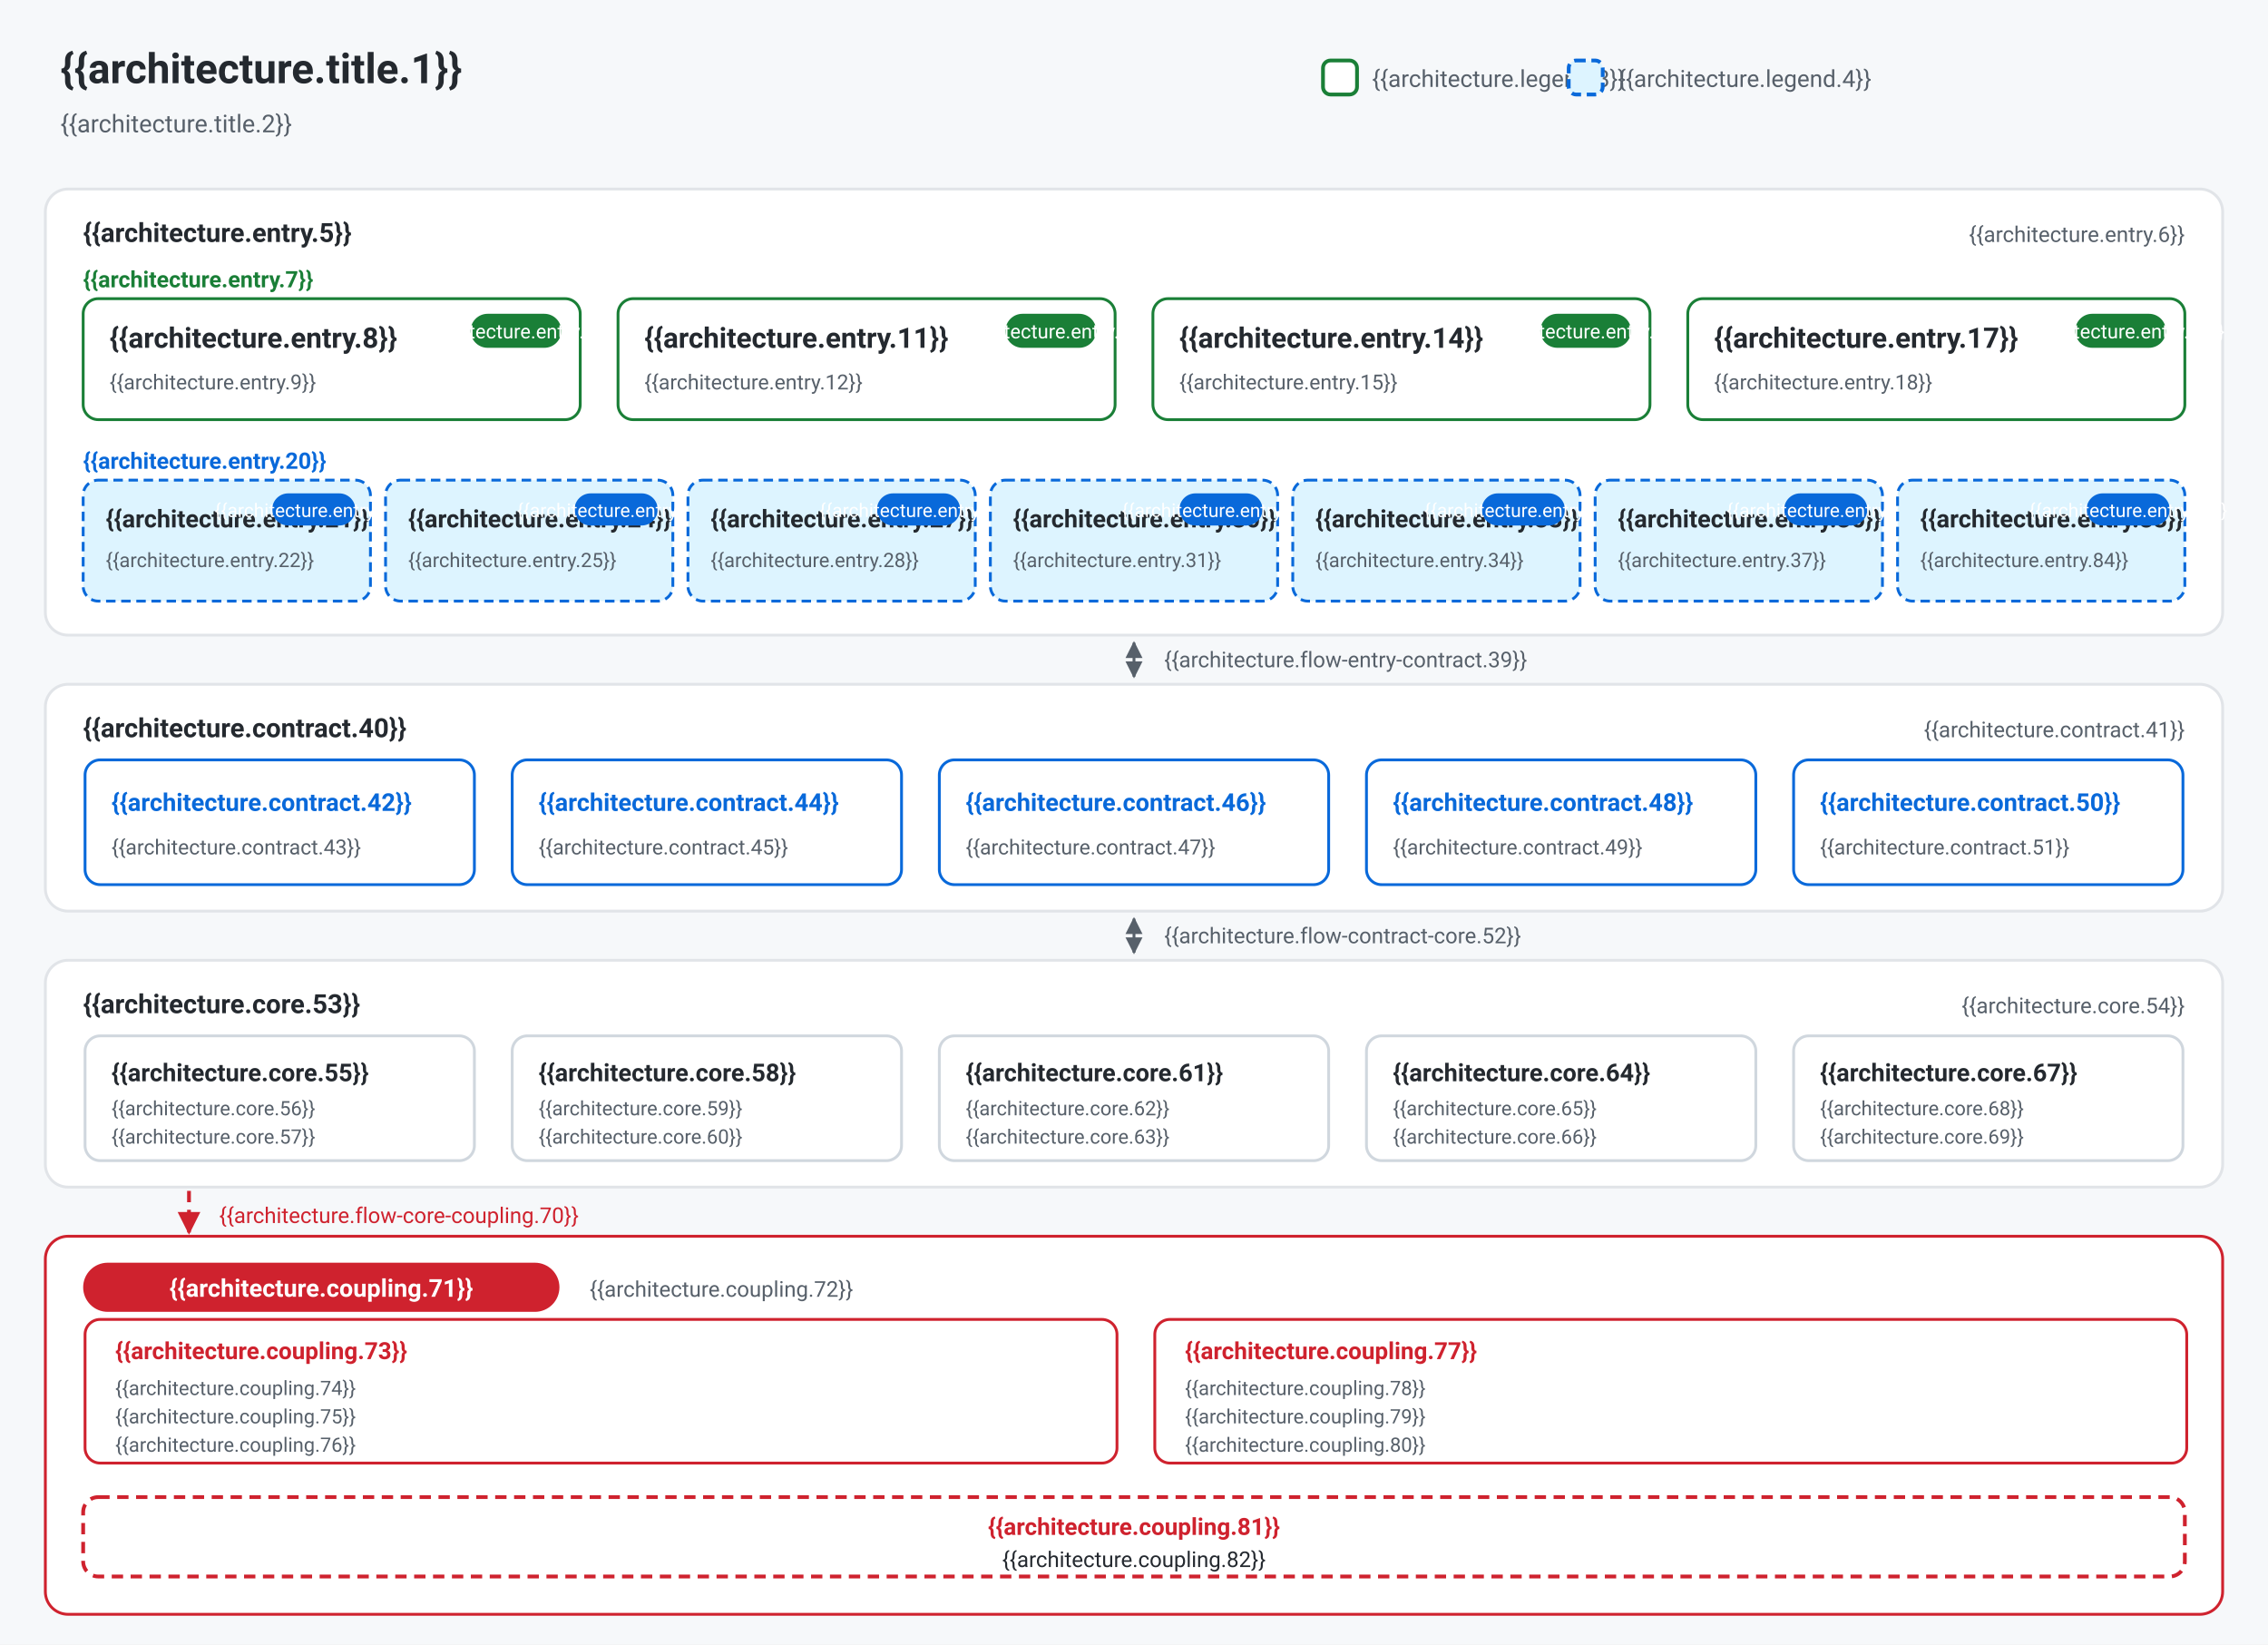
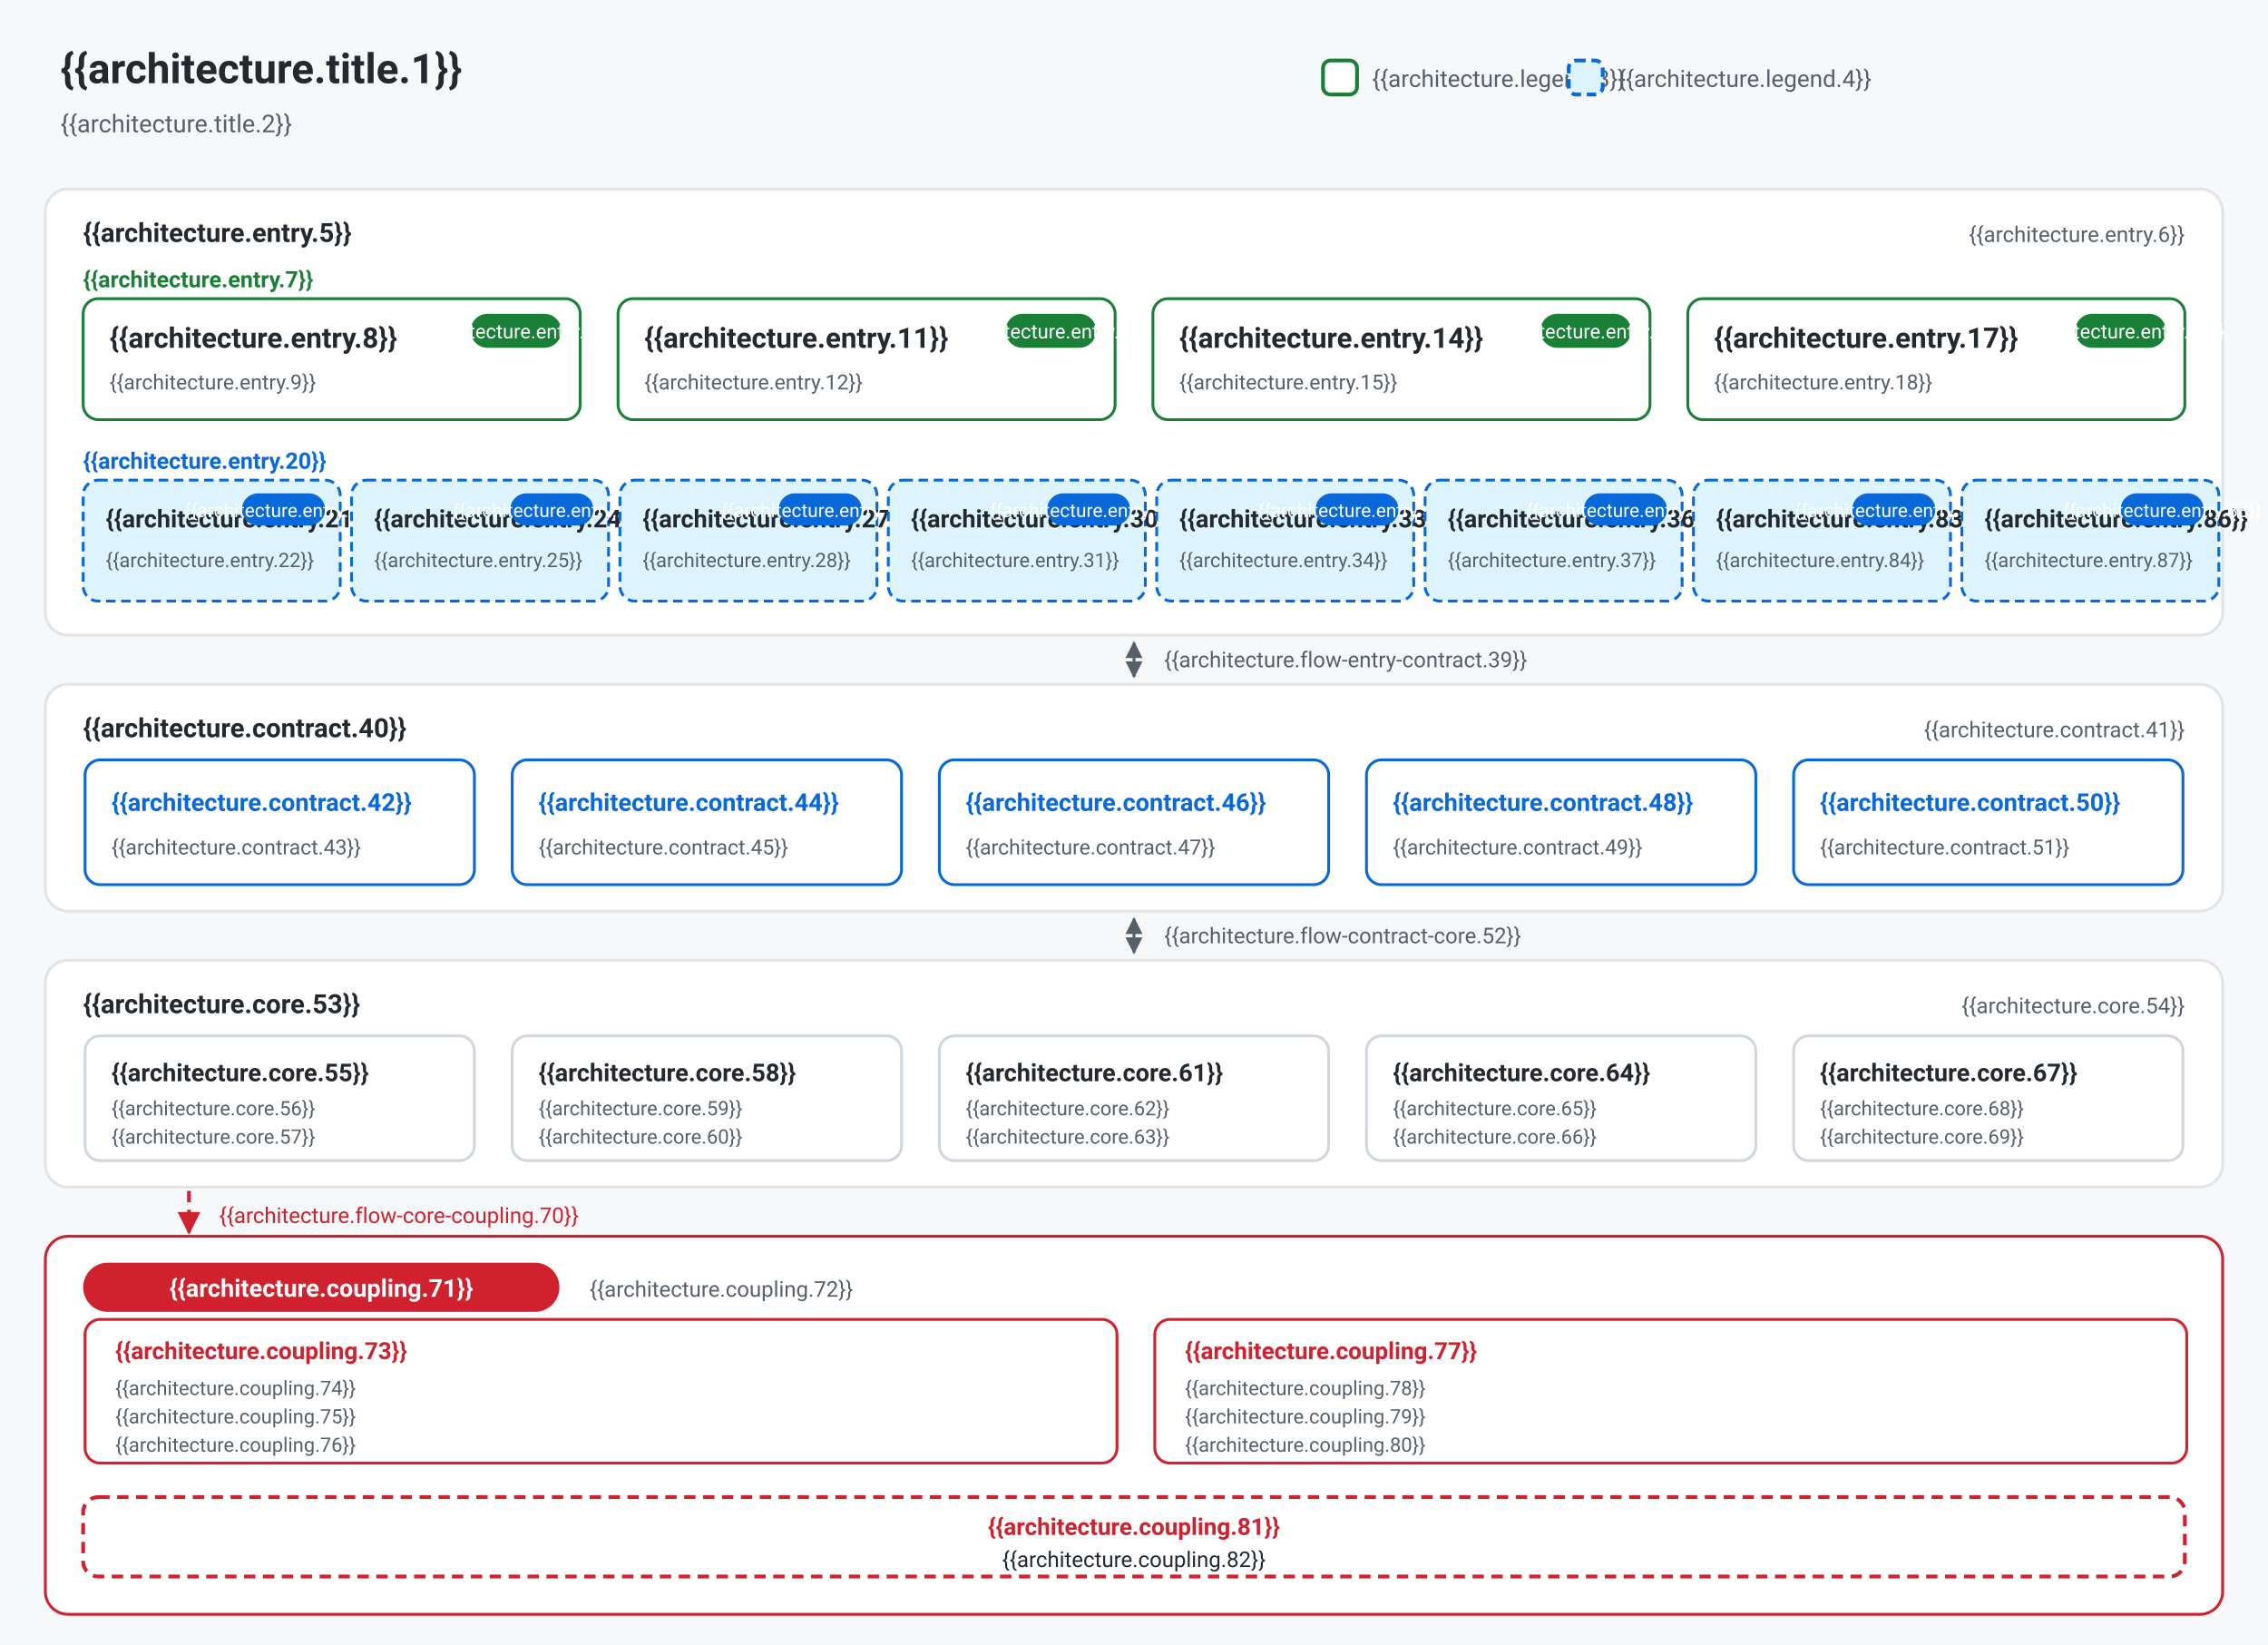
<svg xmlns="http://www.w3.org/2000/svg" viewBox="0 0 1200 870" width="1200" height="870" role="img" font-family="-apple-system, BlinkMacSystemFont, &quot;Segoe UI&quot;, Roboto, &quot;Helvetica Neue&quot;, Arial, &quot;Noto Sans SC&quot;, &quot;PingFang SC&quot;, &quot;Microsoft YaHei&quot;, sans-serif">
  <defs>
    <marker id="arrow" viewBox="0 0 10 10" refX="9" refY="5" markerWidth="6" markerHeight="6" orient="auto-start-reverse">
      <path d="M0,0 L10,5 L0,10 z" fill="#57606a" />
    </marker>
    <marker id="arrow-red" viewBox="0 0 10 10" refX="9" refY="5" markerWidth="6" markerHeight="6" orient="auto-start-reverse">
      <path d="M0,0 L10,5 L0,10 z" fill="#cf222e" />
    </marker>
  </defs>
  <rect x="0" y="0" width="1200" height="870" fill="#f6f8fa" />
  <text x="32" y="44" font-size="22" font-weight="700" fill="#24292f">{{architecture.title.1}}</text>
  <text x="32" y="70" font-size="13" fill="#57606a">{{architecture.title.2}}</text>
  <rect x="700" y="32" width="18" height="18" rx="4" fill="#ffffff" stroke="#1a7f37" stroke-width="2" />
  <text x="726" y="46" font-size="12.5" fill="#57606a">{{architecture.legend.3}}</text>
  <rect x="830" y="32" width="18" height="18" rx="4" fill="#ddf4ff" stroke="#0969da" stroke-width="2" stroke-dasharray="5 3" />
  <text x="856" y="46" font-size="12.5" fill="#57606a">{{architecture.legend.4}}</text>
  <rect x="24" y="100" width="1152" height="236" rx="12" fill="#ffffff" stroke="#e1e4e8" stroke-width="1.5" />
  <text x="44" y="128" font-size="14" font-weight="600" fill="#24292f">{{architecture.entry.5}}</text>
  <text x="1156" y="128" font-size="11.5" fill="#57606a" text-anchor="end">{{architecture.entry.6}}</text>
  <text x="44" y="152" font-size="12" font-weight="600" fill="#1a7f37">{{architecture.entry.7}}</text>
  <rect x="44" y="158" width="263" height="64" rx="8" fill="#ffffff" stroke="#1a7f37" stroke-width="1.5" />
  <text x="58" y="184" font-size="15" font-weight="600" fill="#24292f">{{architecture.entry.8}}</text>
  <text x="58" y="206" font-size="11" fill="#57606a">{{architecture.entry.9}}</text>
  <rect x="249" y="166" width="48" height="18" rx="9" fill="#1a7f37" />
  <text x="273" y="179" font-size="10.5" fill="#ffffff" text-anchor="middle">{{architecture.entry.10}}</text>
  <rect x="327" y="158" width="263" height="64" rx="8" fill="#ffffff" stroke="#1a7f37" stroke-width="1.5" />
  <text x="341" y="184" font-size="15" font-weight="600" fill="#24292f">{{architecture.entry.11}}</text>
  <text x="341" y="206" font-size="11" fill="#57606a">{{architecture.entry.12}}</text>
  <rect x="532" y="166" width="48" height="18" rx="9" fill="#1a7f37" />
  <text x="556" y="179" font-size="10.5" fill="#ffffff" text-anchor="middle">{{architecture.entry.13}}</text>
  <rect x="610" y="158" width="263" height="64" rx="8" fill="#ffffff" stroke="#1a7f37" stroke-width="1.5" />
  <text x="624" y="184" font-size="15" font-weight="600" fill="#24292f">{{architecture.entry.14}}</text>
  <text x="624" y="206" font-size="11" fill="#57606a">{{architecture.entry.15}}</text>
  <rect x="815" y="166" width="48" height="18" rx="9" fill="#1a7f37" />
  <text x="839" y="179" font-size="10.5" fill="#ffffff" text-anchor="middle">{{architecture.entry.16}}</text>
  <rect x="893" y="158" width="263" height="64" rx="8" fill="#ffffff" stroke="#1a7f37" stroke-width="1.5" />
  <text x="907" y="184" font-size="15" font-weight="600" fill="#24292f">{{architecture.entry.17}}</text>
  <text x="907" y="206" font-size="11" fill="#57606a">{{architecture.entry.18}}</text>
  <rect x="1098" y="166" width="48" height="18" rx="9" fill="#1a7f37" />
  <text x="1122" y="179" font-size="10.5" fill="#ffffff" text-anchor="middle">{{architecture.entry.19}}</text>
  <text x="44" y="248" font-size="12" font-weight="600" fill="#0969da">{{architecture.entry.20}}</text>
-   <rect x="44" y="254" width="152" height="64" rx="8" fill="#ddf4ff" stroke="#0969da" stroke-width="1.5" stroke-dasharray="5 3" />
+   <rect x="44" y="254" width="136" height="64" rx="8" fill="#ddf4ff" stroke="#0969da" stroke-width="1.5" stroke-dasharray="5 3" />
  <text x="56" y="279" font-size="13" font-weight="600" fill="#24292f">{{architecture.entry.21}}</text>
  <text x="56" y="300" font-size="10.5" fill="#57606a">{{architecture.entry.22}}</text>
-   <rect x="144" y="261" width="44" height="17" rx="8.5" fill="#0969da" />
-   <text x="166" y="273.5" font-size="10" fill="#ffffff" text-anchor="middle">{{architecture.entry.23}}</text>
-   <rect x="204" y="254" width="152" height="64" rx="8" fill="#ddf4ff" stroke="#0969da" stroke-width="1.5" stroke-dasharray="5 3" />
-   <text x="216" y="279" font-size="13" font-weight="600" fill="#24292f">{{architecture.entry.24}}</text>
-   <text x="216" y="300" font-size="10.5" fill="#57606a">{{architecture.entry.25}}</text>
-   <rect x="304" y="261" width="44" height="17" rx="8.5" fill="#0969da" />
-   <text x="326" y="273.5" font-size="10" fill="#ffffff" text-anchor="middle">{{architecture.entry.26}}</text>
-   <rect x="364" y="254" width="152" height="64" rx="8" fill="#ddf4ff" stroke="#0969da" stroke-width="1.5" stroke-dasharray="5 3" />
-   <text x="376" y="279" font-size="13" font-weight="600" fill="#24292f">{{architecture.entry.27}}</text>
-   <text x="376" y="300" font-size="10.5" fill="#57606a">{{architecture.entry.28}}</text>
-   <rect x="464" y="261" width="44" height="17" rx="8.5" fill="#0969da" />
-   <text x="486" y="273.5" font-size="10" fill="#ffffff" text-anchor="middle">{{architecture.entry.29}}</text>
-   <rect x="524" y="254" width="152" height="64" rx="8" fill="#ddf4ff" stroke="#0969da" stroke-width="1.5" stroke-dasharray="5 3" />
-   <text x="536" y="279" font-size="13" font-weight="600" fill="#24292f">{{architecture.entry.30}}</text>
-   <text x="536" y="300" font-size="10.5" fill="#57606a">{{architecture.entry.31}}</text>
-   <rect x="624" y="261" width="44" height="17" rx="8.5" fill="#0969da" />
-   <text x="646" y="273.5" font-size="10" fill="#ffffff" text-anchor="middle">{{architecture.entry.32}}</text>
-   <rect x="684" y="254" width="152" height="64" rx="8" fill="#ddf4ff" stroke="#0969da" stroke-width="1.5" stroke-dasharray="5 3" />
-   <text x="696" y="279" font-size="13" font-weight="600" fill="#24292f">{{architecture.entry.33}}</text>
-   <text x="696" y="300" font-size="10.5" fill="#57606a">{{architecture.entry.34}}</text>
-   <rect x="784" y="261" width="44" height="17" rx="8.5" fill="#0969da" />
-   <text x="806" y="273.5" font-size="10" fill="#ffffff" text-anchor="middle">{{architecture.entry.35}}</text>
-   <rect x="844" y="254" width="152" height="64" rx="8" fill="#ddf4ff" stroke="#0969da" stroke-width="1.5" stroke-dasharray="5 3" />
-   <text x="856" y="279" font-size="13" font-weight="600" fill="#24292f">{{architecture.entry.36}}</text>
-   <text x="856" y="300" font-size="10.5" fill="#57606a">{{architecture.entry.37}}</text>
-   <rect x="944" y="261" width="44" height="17" rx="8.5" fill="#0969da" />
-   <text x="966" y="273.5" font-size="10" fill="#ffffff" text-anchor="middle">{{architecture.entry.38}}</text>
+   <rect x="128" y="261" width="44" height="17" rx="8.5" fill="#0969da" />
+   <text x="150" y="273.5" font-size="10" fill="#ffffff" text-anchor="middle">{{architecture.entry.23}}</text>
+   <rect x="186" y="254" width="136" height="64" rx="8" fill="#ddf4ff" stroke="#0969da" stroke-width="1.5" stroke-dasharray="5 3" />
+   <text x="198" y="279" font-size="13" font-weight="600" fill="#24292f">{{architecture.entry.24}}</text>
+   <text x="198" y="300" font-size="10.5" fill="#57606a">{{architecture.entry.25}}</text>
+   <rect x="270" y="261" width="44" height="17" rx="8.5" fill="#0969da" />
+   <text x="292" y="273.5" font-size="10" fill="#ffffff" text-anchor="middle">{{architecture.entry.26}}</text>
+   <rect x="328" y="254" width="136" height="64" rx="8" fill="#ddf4ff" stroke="#0969da" stroke-width="1.5" stroke-dasharray="5 3" />
+   <text x="340" y="279" font-size="13" font-weight="600" fill="#24292f">{{architecture.entry.27}}</text>
+   <text x="340" y="300" font-size="10.5" fill="#57606a">{{architecture.entry.28}}</text>
+   <rect x="412" y="261" width="44" height="17" rx="8.5" fill="#0969da" />
+   <text x="434" y="273.5" font-size="10" fill="#ffffff" text-anchor="middle">{{architecture.entry.29}}</text>
+   <rect x="470" y="254" width="136" height="64" rx="8" fill="#ddf4ff" stroke="#0969da" stroke-width="1.5" stroke-dasharray="5 3" />
+   <text x="482" y="279" font-size="13" font-weight="600" fill="#24292f">{{architecture.entry.30}}</text>
+   <text x="482" y="300" font-size="10.5" fill="#57606a">{{architecture.entry.31}}</text>
+   <rect x="554" y="261" width="44" height="17" rx="8.5" fill="#0969da" />
+   <text x="576" y="273.5" font-size="10" fill="#ffffff" text-anchor="middle">{{architecture.entry.32}}</text>
+   <rect x="612" y="254" width="136" height="64" rx="8" fill="#ddf4ff" stroke="#0969da" stroke-width="1.5" stroke-dasharray="5 3" />
+   <text x="624" y="279" font-size="13" font-weight="600" fill="#24292f">{{architecture.entry.33}}</text>
+   <text x="624" y="300" font-size="10.5" fill="#57606a">{{architecture.entry.34}}</text>
+   <rect x="696" y="261" width="44" height="17" rx="8.5" fill="#0969da" />
+   <text x="718" y="273.5" font-size="10" fill="#ffffff" text-anchor="middle">{{architecture.entry.35}}</text>
+   <rect x="754" y="254" width="136" height="64" rx="8" fill="#ddf4ff" stroke="#0969da" stroke-width="1.5" stroke-dasharray="5 3" />
+   <text x="766" y="279" font-size="13" font-weight="600" fill="#24292f">{{architecture.entry.36}}</text>
+   <text x="766" y="300" font-size="10.5" fill="#57606a">{{architecture.entry.37}}</text>
+   <rect x="838" y="261" width="44" height="17" rx="8.5" fill="#0969da" />
+   <text x="860" y="273.5" font-size="10" fill="#ffffff" text-anchor="middle">{{architecture.entry.38}}</text>
  <line x1="600" y1="340" x2="600" y2="358" stroke="#57606a" stroke-width="1.5" marker-start="url(#arrow)" marker-end="url(#arrow)" />
  <text x="616" y="353" font-size="11.5" fill="#57606a">{{architecture.flow-entry-contract.39}}</text>
  <rect x="24" y="362" width="1152" height="120" rx="12" fill="#ffffff" stroke="#e1e4e8" stroke-width="1.5" />
  <text x="44" y="390" font-size="14" font-weight="600" fill="#24292f">{{architecture.contract.40}}</text>
  <text x="1156" y="390" font-size="11.5" fill="#57606a" text-anchor="end">{{architecture.contract.41}}</text>
  <rect x="45" y="402" width="206" height="66" rx="8" fill="#ffffff" stroke="#0969da" stroke-width="1.5" />
  <text x="59" y="429" font-size="13" font-weight="600" fill="#0969da">{{architecture.contract.42}}</text>
  <text x="59" y="452" font-size="11" fill="#57606a">{{architecture.contract.43}}</text>
  <rect x="271" y="402" width="206" height="66" rx="8" fill="#ffffff" stroke="#0969da" stroke-width="1.5" />
  <text x="285" y="429" font-size="13" font-weight="600" fill="#0969da">{{architecture.contract.44}}</text>
  <text x="285" y="452" font-size="11" fill="#57606a">{{architecture.contract.45}}</text>
  <rect x="497" y="402" width="206" height="66" rx="8" fill="#ffffff" stroke="#0969da" stroke-width="1.5" />
  <text x="511" y="429" font-size="13" font-weight="600" fill="#0969da">{{architecture.contract.46}}</text>
  <text x="511" y="452" font-size="11" fill="#57606a">{{architecture.contract.47}}</text>
  <rect x="723" y="402" width="206" height="66" rx="8" fill="#ffffff" stroke="#0969da" stroke-width="1.5" />
  <text x="737" y="429" font-size="13" font-weight="600" fill="#0969da">{{architecture.contract.48}}</text>
  <text x="737" y="452" font-size="11" fill="#57606a">{{architecture.contract.49}}</text>
  <rect x="949" y="402" width="206" height="66" rx="8" fill="#ffffff" stroke="#0969da" stroke-width="1.5" />
  <text x="963" y="429" font-size="13" font-weight="600" fill="#0969da">{{architecture.contract.50}}</text>
  <text x="963" y="452" font-size="11" fill="#57606a">{{architecture.contract.51}}</text>
  <line x1="600" y1="486" x2="600" y2="504" stroke="#57606a" stroke-width="1.5" marker-start="url(#arrow)" marker-end="url(#arrow)" />
  <text x="616" y="499" font-size="11.5" fill="#57606a">{{architecture.flow-contract-core.52}}</text>
  <rect x="24" y="508" width="1152" height="120" rx="12" fill="#ffffff" stroke="#e1e4e8" stroke-width="1.5" />
  <text x="44" y="536" font-size="14" font-weight="600" fill="#24292f">{{architecture.core.53}}</text>
  <text x="1156" y="536" font-size="11.5" fill="#57606a" text-anchor="end">{{architecture.core.54}}</text>
  <rect x="45" y="548" width="206" height="66" rx="8" fill="#ffffff" stroke="#d0d7de" stroke-width="1.5" />
  <text x="59" y="572" font-size="13" font-weight="600" fill="#24292f">{{architecture.core.55}}</text>
  <text x="59" y="590" font-size="10.5" fill="#57606a">{{architecture.core.56}}</text>
  <text x="59" y="605" font-size="10.5" fill="#57606a">{{architecture.core.57}}</text>
  <rect x="271" y="548" width="206" height="66" rx="8" fill="#ffffff" stroke="#d0d7de" stroke-width="1.5" />
  <text x="285" y="572" font-size="13" font-weight="600" fill="#24292f">{{architecture.core.58}}</text>
  <text x="285" y="590" font-size="10.5" fill="#57606a">{{architecture.core.59}}</text>
  <text x="285" y="605" font-size="10.5" fill="#57606a">{{architecture.core.60}}</text>
  <rect x="497" y="548" width="206" height="66" rx="8" fill="#ffffff" stroke="#d0d7de" stroke-width="1.5" />
  <text x="511" y="572" font-size="13" font-weight="600" fill="#24292f">{{architecture.core.61}}</text>
  <text x="511" y="590" font-size="10.5" fill="#57606a">{{architecture.core.62}}</text>
  <text x="511" y="605" font-size="10.5" fill="#57606a">{{architecture.core.63}}</text>
  <rect x="723" y="548" width="206" height="66" rx="8" fill="#ffffff" stroke="#d0d7de" stroke-width="1.5" />
  <text x="737" y="572" font-size="13" font-weight="600" fill="#24292f">{{architecture.core.64}}</text>
  <text x="737" y="590" font-size="10.5" fill="#57606a">{{architecture.core.65}}</text>
  <text x="737" y="605" font-size="10.5" fill="#57606a">{{architecture.core.66}}</text>
  <rect x="949" y="548" width="206" height="66" rx="8" fill="#ffffff" stroke="#d0d7de" stroke-width="1.5" />
  <text x="963" y="572" font-size="13" font-weight="600" fill="#24292f">{{architecture.core.67}}</text>
  <text x="963" y="590" font-size="10.5" fill="#57606a">{{architecture.core.68}}</text>
  <text x="963" y="605" font-size="10.5" fill="#57606a">{{architecture.core.69}}</text>
  <line x1="100" y1="630" x2="100" y2="652" stroke="#cf222e" stroke-width="2" stroke-dasharray="6 4" marker-end="url(#arrow-red)" />
  <text x="116" y="647" font-size="11.5" fill="#cf222e">{{architecture.flow-core-coupling.70}}</text>
  <rect x="24" y="654" width="1152" height="200" rx="12" fill="#ffffff" stroke="#cf222e" stroke-width="1.5" />
  <rect x="44" y="668" width="252" height="26" rx="13" fill="#cf222e" />
  <text x="170" y="686" font-size="13" font-weight="600" fill="#ffffff" text-anchor="middle">{{architecture.coupling.71}}</text>
  <text x="312" y="686" font-size="11.5" fill="#57606a">{{architecture.coupling.72}}</text>
  <rect x="45" y="698" width="546" height="76" rx="8" fill="#ffffff" stroke="#cf222e" stroke-width="1.5" />
  <text x="61" y="719" font-size="12.5" font-weight="600" fill="#cf222e">{{architecture.coupling.73}}</text>
  <text x="61" y="738" font-size="10.5" fill="#57606a">{{architecture.coupling.74}}</text>
  <text x="61" y="753" font-size="10.5" fill="#57606a">{{architecture.coupling.75}}</text>
  <text x="61" y="768" font-size="10.5" fill="#57606a">{{architecture.coupling.76}}</text>
  <rect x="611" y="698" width="546" height="76" rx="8" fill="#ffffff" stroke="#cf222e" stroke-width="1.5" />
  <text x="627" y="719" font-size="12.5" font-weight="600" fill="#cf222e">{{architecture.coupling.77}}</text>
  <text x="627" y="738" font-size="10.5" fill="#57606a">{{architecture.coupling.78}}</text>
  <text x="627" y="753" font-size="10.5" fill="#57606a">{{architecture.coupling.79}}</text>
  <text x="627" y="768" font-size="10.5" fill="#57606a">{{architecture.coupling.80}}</text>
  <rect x="44" y="792" width="1112" height="42" rx="8" fill="#ffffff" stroke="#cf222e" stroke-width="2" stroke-dasharray="6 4" />
  <text x="600" y="812" font-size="12.5" font-weight="600" fill="#cf222e" text-anchor="middle">{{architecture.coupling.81}}</text>
  <text x="600" y="829" font-size="11.5" fill="#24292f" text-anchor="middle">{{architecture.coupling.82}}</text>
-   <rect x="1004" y="254" width="152" height="64" rx="8" fill="#ddf4ff" stroke="#0969da" stroke-width="1.5" stroke-dasharray="5 3" />
-   <text x="1016" y="279" font-size="13" font-weight="600" fill="#24292f">{{architecture.entry.83}}</text>
-   <text x="1016" y="300" font-size="10.5" fill="#57606a">{{architecture.entry.84}}</text>
-   <rect x="1104" y="261" width="44" height="17" rx="8.5" fill="#0969da" />
-   <text x="1126" y="273.5" font-size="10" fill="#ffffff" text-anchor="middle">{{architecture.entry.85}}</text>
+   <rect x="896" y="254" width="136" height="64" rx="8" fill="#ddf4ff" stroke="#0969da" stroke-width="1.5" stroke-dasharray="5 3" />
+   <text x="908" y="279" font-size="13" font-weight="600" fill="#24292f">{{architecture.entry.83}}</text>
+   <text x="908" y="300" font-size="10.5" fill="#57606a">{{architecture.entry.84}}</text>
+   <rect x="980" y="261" width="44" height="17" rx="8.5" fill="#0969da" />
+   <text x="1002" y="273.5" font-size="10" fill="#ffffff" text-anchor="middle">{{architecture.entry.85}}</text>
+   <rect x="1038" y="254" width="136" height="64" rx="8" fill="#ddf4ff" stroke="#0969da" stroke-width="1.5" stroke-dasharray="5 3" />
+   <text x="1050" y="279" font-size="13" font-weight="600" fill="#24292f">{{architecture.entry.86}}</text>
+   <text x="1050" y="300" font-size="10.5" fill="#57606a">{{architecture.entry.87}}</text>
+   <rect x="1122" y="261" width="44" height="17" rx="8.5" fill="#0969da" />
+   <text x="1144" y="273.5" font-size="10" fill="#ffffff" text-anchor="middle">{{architecture.entry.88}}</text>
</svg>
